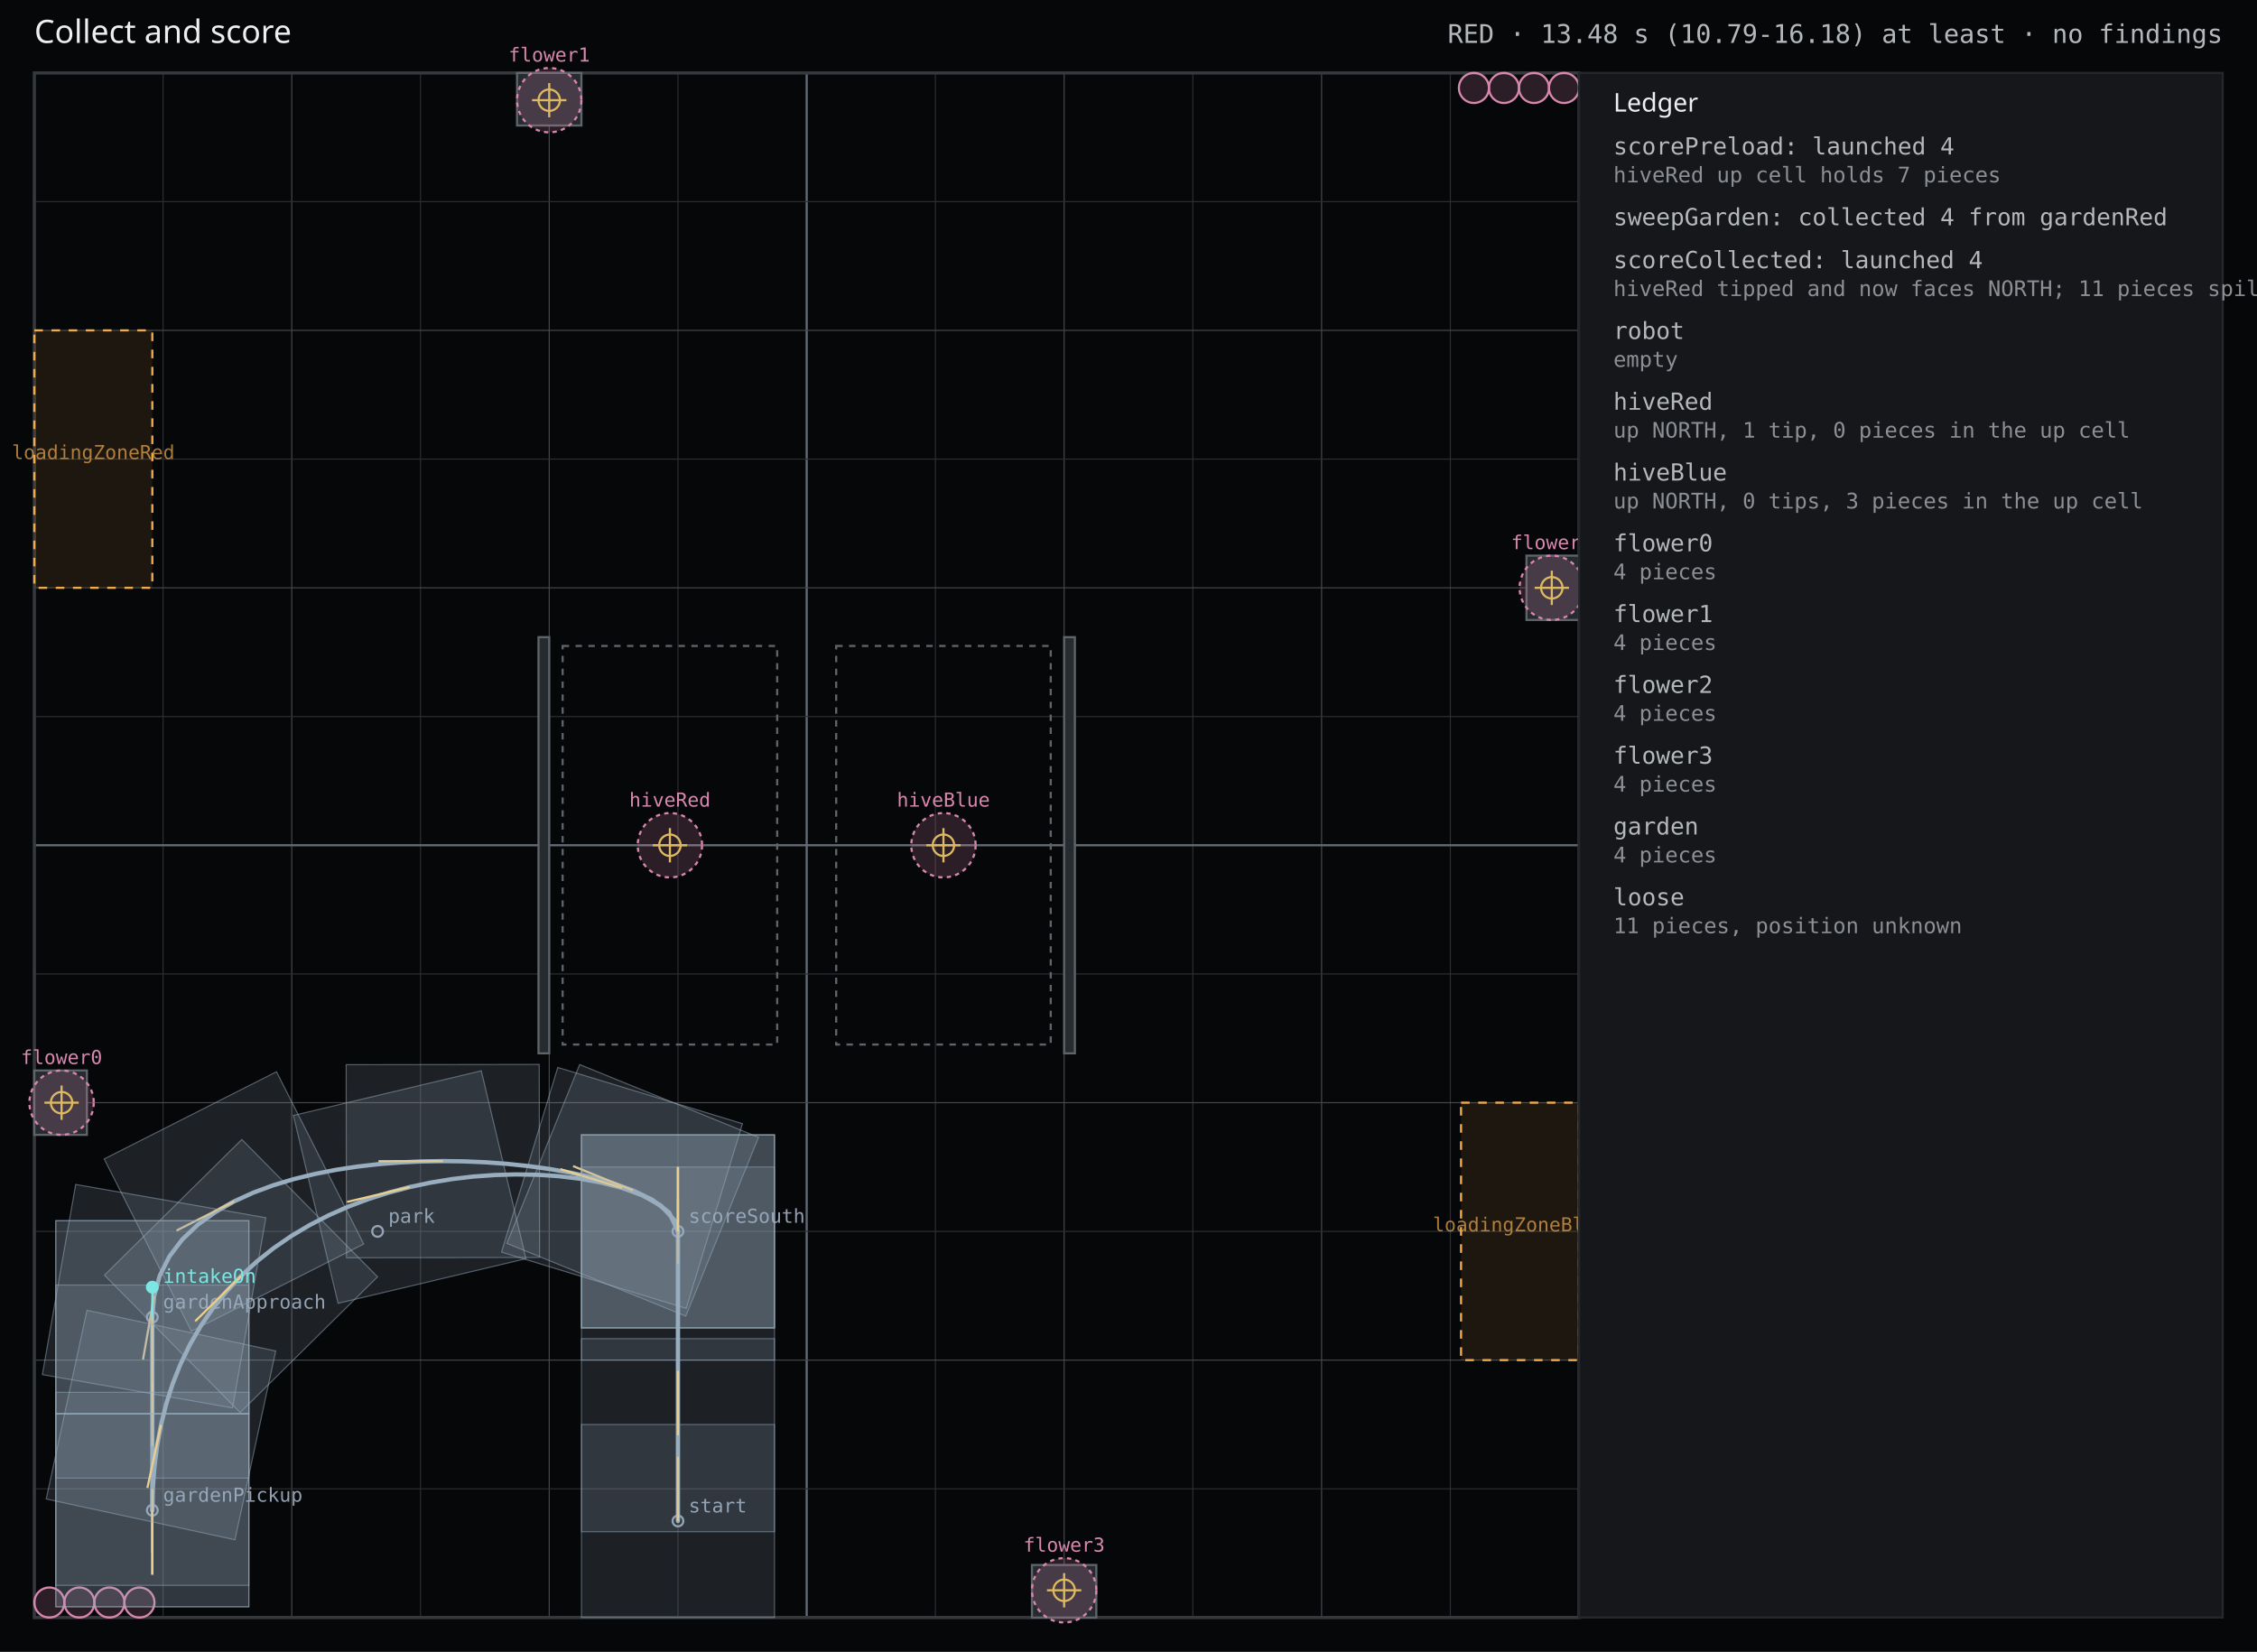
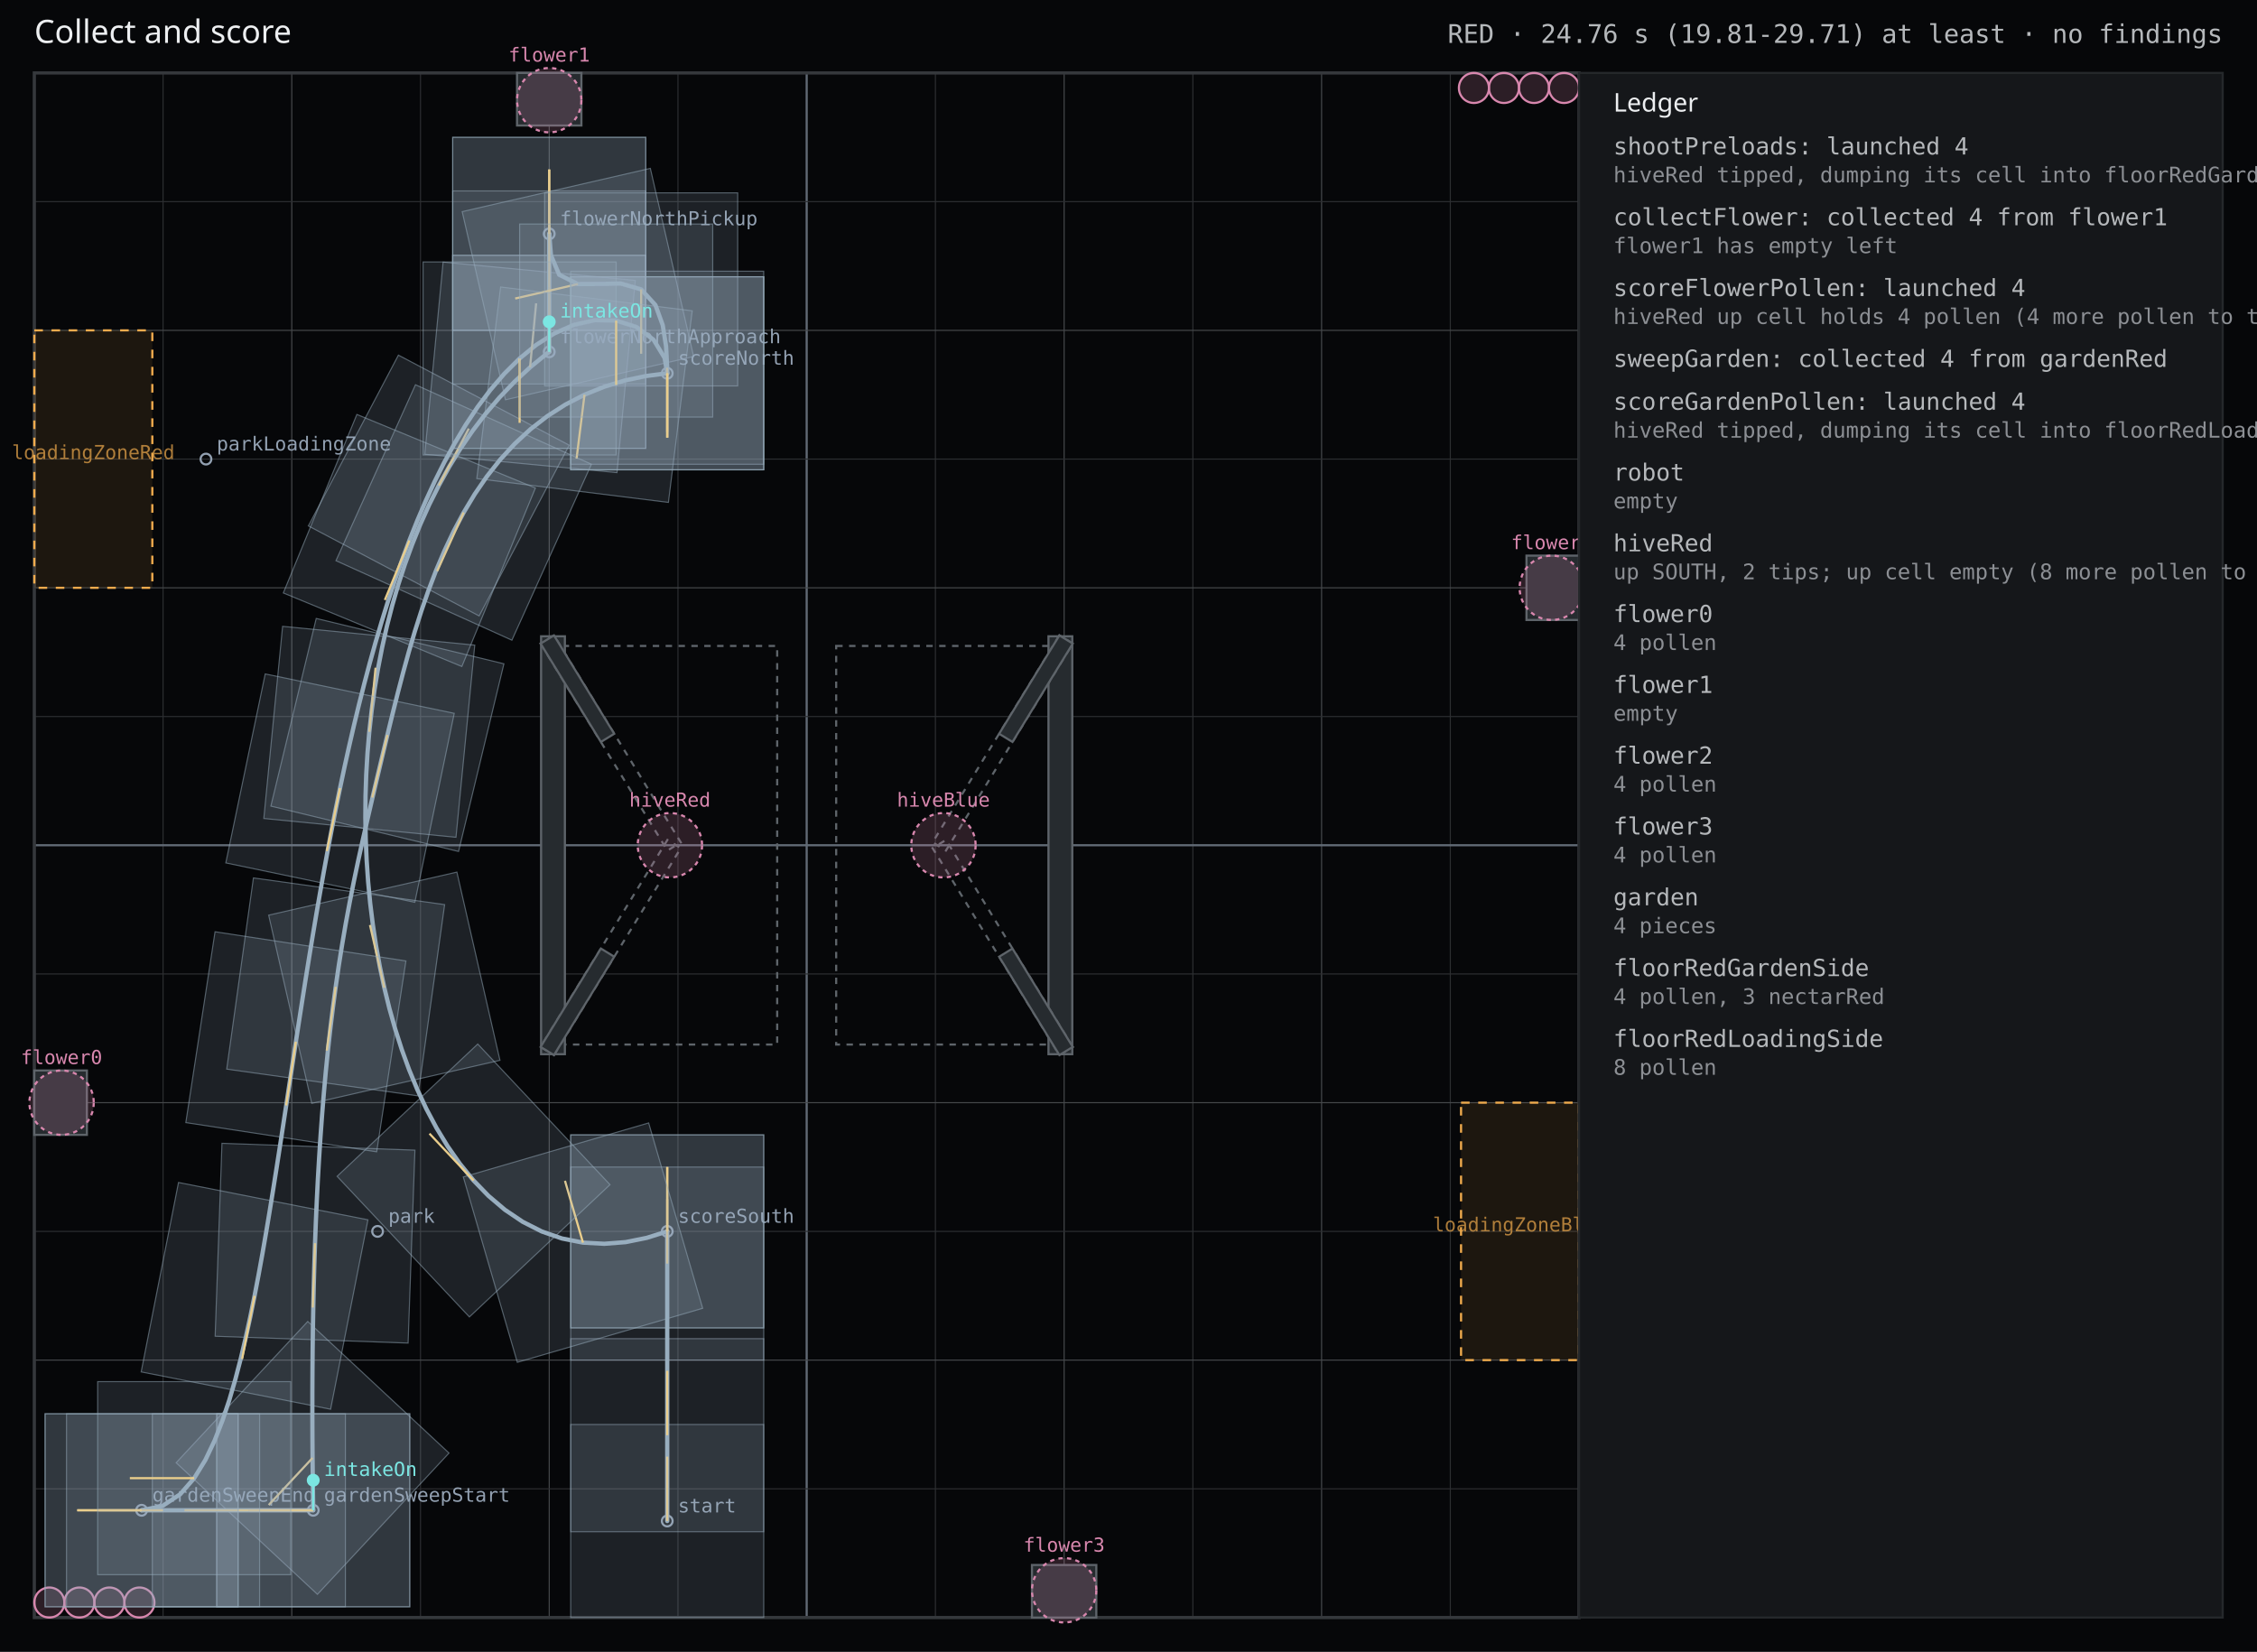
<svg xmlns="http://www.w3.org/2000/svg" width="1052" height="770" viewBox="0 0 1052 770" font-family="IBM Plex Sans, Segoe UI, Noto Sans, sans-serif">
  <rect width="1052" height="770" fill="#060709" />
  <g id="header">
    <text x="16" y="20" fill="#edeff1" font-size="15">Collect and score</text>
-     <text x="1036" y="20" fill="#b5b8bb" font-size="12" text-anchor="end" font-family="IBM Plex Mono, ui-monospace, Consolas, monospace">RED · 13.48 s (10.79-16.18) at least · no findings</text>
+     <text x="1036" y="20" fill="#b5b8bb" font-size="12" text-anchor="end" font-family="IBM Plex Mono, ui-monospace, Consolas, monospace">RED · 24.76 s (19.81-29.71) at least · no findings</text>
  </g>
  <g id="field">
    <line x1="16" y1="754" x2="16" y2="34" stroke="#45484b" stroke-width="0.5" />
    <line x1="76" y1="754" x2="76" y2="34" stroke="#2c2e31" stroke-width="0.5" />
    <line x1="136" y1="754" x2="136" y2="34" stroke="#45484b" stroke-width="0.5" />
    <line x1="196" y1="754" x2="196" y2="34" stroke="#2c2e31" stroke-width="0.5" />
    <line x1="256" y1="754" x2="256" y2="34" stroke="#45484b" stroke-width="0.5" />
    <line x1="316" y1="754" x2="316" y2="34" stroke="#2c2e31" stroke-width="0.5" />
    <line x1="376" y1="754" x2="376" y2="34" stroke="#616a75" stroke-width="1" />
    <line x1="436" y1="754" x2="436" y2="34" stroke="#2c2e31" stroke-width="0.5" />
    <line x1="496" y1="754" x2="496" y2="34" stroke="#45484b" stroke-width="0.5" />
    <line x1="556" y1="754" x2="556" y2="34" stroke="#2c2e31" stroke-width="0.5" />
    <line x1="616" y1="754" x2="616" y2="34" stroke="#45484b" stroke-width="0.5" />
    <line x1="676" y1="754" x2="676" y2="34" stroke="#2c2e31" stroke-width="0.5" />
    <line x1="736" y1="754" x2="736" y2="34" stroke="#45484b" stroke-width="0.5" />
    <line x1="16" y1="754" x2="736" y2="754" stroke="#45484b" stroke-width="0.5" />
    <line x1="16" y1="694" x2="736" y2="694" stroke="#2c2e31" stroke-width="0.5" />
    <line x1="16" y1="634" x2="736" y2="634" stroke="#45484b" stroke-width="0.5" />
    <line x1="16" y1="574" x2="736" y2="574" stroke="#2c2e31" stroke-width="0.5" />
    <line x1="16" y1="514" x2="736" y2="514" stroke="#45484b" stroke-width="0.5" />
    <line x1="16" y1="454" x2="736" y2="454" stroke="#2c2e31" stroke-width="0.5" />
    <line x1="16" y1="394" x2="736" y2="394" stroke="#616a75" stroke-width="1" />
    <line x1="16" y1="334" x2="736" y2="334" stroke="#2c2e31" stroke-width="0.5" />
    <line x1="16" y1="274" x2="736" y2="274" stroke="#45484b" stroke-width="0.5" />
    <line x1="16" y1="214" x2="736" y2="214" stroke="#2c2e31" stroke-width="0.5" />
    <line x1="16" y1="154" x2="736" y2="154" stroke="#45484b" stroke-width="0.5" />
    <line x1="16" y1="94" x2="736" y2="94" stroke="#2c2e31" stroke-width="0.5" />
    <line x1="16" y1="34" x2="736" y2="34" stroke="#45484b" stroke-width="0.5" />
    <rect x="16" y="34" width="720" height="720" fill="none" stroke="#35383c" stroke-width="1.5" />
    <rect x="16" y="154" width="55" height="120" fill="#f0ab4d" fill-opacity="0.1" stroke="#f0ab4d" stroke-width="1" stroke-dasharray="4 4" />
    <text x="43.5" y="214" fill="#f0ab4d" font-size="9" text-anchor="middle" font-family="IBM Plex Mono, ui-monospace, Consolas, monospace" opacity="0.7">loadingZoneRed</text>
    <rect x="681" y="514" width="55" height="120" fill="#f0ab4d" fill-opacity="0.1" stroke="#f0ab4d" stroke-width="1" stroke-dasharray="4 4" />
    <text x="708.5" y="574" fill="#f0ab4d" font-size="9" text-anchor="middle" font-family="IBM Plex Mono, ui-monospace, Consolas, monospace" opacity="0.7">loadingZoneBlue</text>
    <rect x="262.25" y="301.1" width="100" height="185.8" fill="none" stroke="#5e646a" stroke-width="1" stroke-dasharray="3 3" />
    <rect x="389.75" y="301.1" width="100" height="185.8" fill="none" stroke="#5e646a" stroke-width="1" stroke-dasharray="3 3" />
-     <rect x="496" y="297" width="5" height="194" fill="#262b2f" fill-opacity="1" stroke="#5e646a" stroke-width="1" />
-     <rect x="251" y="297" width="5" height="194" fill="#262b2f" fill-opacity="1" stroke="#5e646a" stroke-width="1" />
+     <rect x="488.7" y="296.6" width="11.1" height="194.8" fill="#262b2f" fill-opacity="1" stroke="#5e646a" stroke-width="1" />
+     <rect x="252.2" y="296.6" width="11.1" height="194.8" fill="#262b2f" fill-opacity="1" stroke="#5e646a" stroke-width="1" />
+     <polygon id="overhead-frameLegNorthEast" points="493.79,296.18 434.68,392.66 440.91,396.47 500.02,299.99" fill="none" stroke="#5e646a" stroke-width="1" stroke-dasharray="3 3" />
+     <polygon id="band-frameLegNorthEast" points="493.79,296.18 465.7,342.04 471.92,345.85 500.02,299.99" fill="#262b2f" fill-opacity="1" stroke="#5e646a" stroke-width="1" />
+     <polygon id="overhead-frameLegSouthEast" points="500.02,488.01 440.91,391.53 434.68,395.34 493.79,491.82" fill="none" stroke="#5e646a" stroke-width="1" stroke-dasharray="3 3" />
+     <polygon id="band-frameLegSouthEast" points="500.02,488.01 471.92,442.15 465.7,445.96 493.79,491.82" fill="#262b2f" fill-opacity="1" stroke="#5e646a" stroke-width="1" />
+     <polygon id="overhead-frameLegNorthWest" points="251.98,299.99 311.09,396.47 317.32,392.66 258.21,296.18" fill="none" stroke="#5e646a" stroke-width="1" stroke-dasharray="3 3" />
+     <polygon id="band-frameLegNorthWest" points="251.98,299.99 280.08,345.85 286.3,342.04 258.21,296.18" fill="#262b2f" fill-opacity="1" stroke="#5e646a" stroke-width="1" />
+     <polygon id="overhead-frameLegSouthWest" points="258.21,491.82 317.32,395.34 311.09,391.53 251.98,488.01" fill="none" stroke="#5e646a" stroke-width="1" stroke-dasharray="3 3" />
+     <polygon id="band-frameLegSouthWest" points="258.21,491.82 286.3,445.96 280.08,442.15 251.98,488.01" fill="#262b2f" fill-opacity="1" stroke="#5e646a" stroke-width="1" />
    <rect x="16" y="499" width="24.5" height="30" fill="#262b2f" fill-opacity="1" stroke="#5e646a" stroke-width="1" />
    <rect x="241" y="34" width="30" height="24.5" fill="#262b2f" fill-opacity="1" stroke="#5e646a" stroke-width="1" />
    <rect x="711.5" y="259" width="24.5" height="30" fill="#262b2f" fill-opacity="1" stroke="#5e646a" stroke-width="1" />
    <rect x="481" y="729.5" width="30" height="24.5" fill="#262b2f" fill-opacity="1" stroke="#5e646a" stroke-width="1" />
    <circle cx="23" cy="747" r="7" fill="#d887ae" fill-opacity="0.18" stroke="#d887ae" stroke-width="1" />
    <circle cx="37" cy="747" r="7" fill="#d887ae" fill-opacity="0.18" stroke="#d887ae" stroke-width="1" />
    <circle cx="51" cy="747" r="7" fill="#d887ae" fill-opacity="0.18" stroke="#d887ae" stroke-width="1" />
    <circle cx="65" cy="747" r="7" fill="#d887ae" fill-opacity="0.18" stroke="#d887ae" stroke-width="1" />
    <circle cx="729" cy="41" r="7" fill="#d887ae" fill-opacity="0.18" stroke="#d887ae" stroke-width="1" />
    <circle cx="715" cy="41" r="7" fill="#d887ae" fill-opacity="0.18" stroke="#d887ae" stroke-width="1" />
    <circle cx="701" cy="41" r="7" fill="#d887ae" fill-opacity="0.18" stroke="#d887ae" stroke-width="1" />
    <circle cx="687" cy="41" r="7" fill="#d887ae" fill-opacity="0.18" stroke="#d887ae" stroke-width="1" />
    <circle cx="28.7" cy="514" r="15" fill="#d887ae" fill-opacity="0.18" stroke="#d887ae" stroke-width="1" stroke-dasharray="2 2" />
    <text x="28.7" y="496" fill="#d887ae" font-size="9" text-anchor="middle" font-family="IBM Plex Mono, ui-monospace, Consolas, monospace">flower0</text>
    <circle cx="256" cy="46.7" r="15" fill="#d887ae" fill-opacity="0.18" stroke="#d887ae" stroke-width="1" stroke-dasharray="2 2" />
    <text x="256" y="28.7" fill="#d887ae" font-size="9" text-anchor="middle" font-family="IBM Plex Mono, ui-monospace, Consolas, monospace">flower1</text>
    <circle cx="723.3" cy="274" r="15" fill="#d887ae" fill-opacity="0.18" stroke="#d887ae" stroke-width="1" stroke-dasharray="2 2" />
    <text x="723.3" y="256" fill="#d887ae" font-size="9" text-anchor="middle" font-family="IBM Plex Mono, ui-monospace, Consolas, monospace">flower2</text>
    <circle cx="496" cy="741.3" r="15" fill="#d887ae" fill-opacity="0.18" stroke="#d887ae" stroke-width="1" stroke-dasharray="2 2" />
    <text x="496" y="723.3" fill="#d887ae" font-size="9" text-anchor="middle" font-family="IBM Plex Mono, ui-monospace, Consolas, monospace">flower3</text>
    <circle cx="312.25" cy="394" r="15" fill="#d887ae" fill-opacity="0.18" stroke="#d887ae" stroke-width="1" stroke-dasharray="2 2" />
    <text x="312.25" y="376" fill="#d887ae" font-size="9" text-anchor="middle" font-family="IBM Plex Mono, ui-monospace, Consolas, monospace">hiveRed</text>
    <circle cx="439.75" cy="394" r="15" fill="#d887ae" fill-opacity="0.18" stroke="#d887ae" stroke-width="1" stroke-dasharray="2 2" />
    <text x="439.75" y="376" fill="#d887ae" font-size="9" text-anchor="middle" font-family="IBM Plex Mono, ui-monospace, Consolas, monospace">hiveBlue</text>
-     <g id="target-hiveRedUpCell" stroke="#ddb961" stroke-width="1" fill="none">
-       <circle cx="312.25" cy="394" r="5" />
-       <line x1="304.25" y1="394" x2="320.25" y2="394" />
-       <line x1="312.25" y1="386" x2="312.25" y2="402" />
-     </g>
-     <g id="target-hiveBlueUpCell" stroke="#ddb961" stroke-width="1" fill="none">
-       <circle cx="439.75" cy="394" r="5" />
-       <line x1="431.75" y1="394" x2="447.75" y2="394" />
-       <line x1="439.75" y1="386" x2="439.75" y2="402" />
-     </g>
-     <g id="target-flower0Top" stroke="#ddb961" stroke-width="1" fill="none">
-       <circle cx="28.7" cy="514" r="5" />
-       <line x1="20.7" y1="514" x2="36.7" y2="514" />
-       <line x1="28.7" y1="506" x2="28.7" y2="522" />
-     </g>
-     <g id="target-flower1Top" stroke="#ddb961" stroke-width="1" fill="none">
-       <circle cx="256" cy="46.7" r="5" />
-       <line x1="248" y1="46.7" x2="264" y2="46.7" />
-       <line x1="256" y1="38.7" x2="256" y2="54.7" />
-     </g>
-     <g id="target-flower2Top" stroke="#ddb961" stroke-width="1" fill="none">
-       <circle cx="723.3" cy="274" r="5" />
-       <line x1="715.3" y1="274" x2="731.3" y2="274" />
-       <line x1="723.3" y1="266" x2="723.3" y2="282" />
-     </g>
-     <g id="target-flower3Top" stroke="#ddb961" stroke-width="1" fill="none">
-       <circle cx="496" cy="741.3" r="5" />
-       <line x1="488" y1="741.3" x2="504" y2="741.3" />
-       <line x1="496" y1="733.3" x2="496" y2="749.3" />
-     </g>
    <g id="waypoints">
-       <circle cx="316" cy="709" r="2.5" fill="none" stroke="#92a0b1" stroke-width="1" />
-       <text x="321" y="705" fill="#92a0b1" font-size="9" font-family="IBM Plex Mono, ui-monospace, Consolas, monospace">start</text>
-       <circle cx="316" cy="574" r="2.5" fill="none" stroke="#92a0b1" stroke-width="1" />
-       <text x="321" y="570" fill="#92a0b1" font-size="9" font-family="IBM Plex Mono, ui-monospace, Consolas, monospace">scoreSouth</text>
-       <circle cx="71" cy="614" r="2.5" fill="none" stroke="#92a0b1" stroke-width="1" />
-       <text x="76" y="610" fill="#92a0b1" font-size="9" font-family="IBM Plex Mono, ui-monospace, Consolas, monospace">gardenApproach</text>
-       <circle cx="71" cy="704" r="2.5" fill="none" stroke="#92a0b1" stroke-width="1" />
-       <text x="76" y="700" fill="#92a0b1" font-size="9" font-family="IBM Plex Mono, ui-monospace, Consolas, monospace">gardenPickup</text>
+       <circle cx="311" cy="709" r="2.5" fill="none" stroke="#92a0b1" stroke-width="1" />
+       <text x="316" y="705" fill="#92a0b1" font-size="9" font-family="IBM Plex Mono, ui-monospace, Consolas, monospace">start</text>
+       <circle cx="311" cy="574" r="2.5" fill="none" stroke="#92a0b1" stroke-width="1" />
+       <text x="316" y="570" fill="#92a0b1" font-size="9" font-family="IBM Plex Mono, ui-monospace, Consolas, monospace">scoreSouth</text>
+       <circle cx="311" cy="174" r="2.5" fill="none" stroke="#92a0b1" stroke-width="1" />
+       <text x="316" y="170" fill="#92a0b1" font-size="9" font-family="IBM Plex Mono, ui-monospace, Consolas, monospace">scoreNorth</text>
+       <circle cx="256" cy="164" r="2.5" fill="none" stroke="#92a0b1" stroke-width="1" />
+       <text x="261" y="160" fill="#92a0b1" font-size="9" font-family="IBM Plex Mono, ui-monospace, Consolas, monospace">flowerNorthApproach</text>
+       <circle cx="256" cy="109" r="2.5" fill="none" stroke="#92a0b1" stroke-width="1" />
+       <text x="261" y="105" fill="#92a0b1" font-size="9" font-family="IBM Plex Mono, ui-monospace, Consolas, monospace">flowerNorthPickup</text>
+       <circle cx="146" cy="704" r="2.5" fill="none" stroke="#92a0b1" stroke-width="1" />
+       <text x="151" y="700" fill="#92a0b1" font-size="9" font-family="IBM Plex Mono, ui-monospace, Consolas, monospace">gardenSweepStart</text>
+       <circle cx="66" cy="704" r="2.5" fill="none" stroke="#92a0b1" stroke-width="1" />
+       <text x="71" y="700" fill="#92a0b1" font-size="9" font-family="IBM Plex Mono, ui-monospace, Consolas, monospace">gardenSweepEnd</text>
      <circle cx="176" cy="574" r="2.5" fill="none" stroke="#92a0b1" stroke-width="1" />
      <text x="181" y="570" fill="#92a0b1" font-size="9" font-family="IBM Plex Mono, ui-monospace, Consolas, monospace">park</text>
+       <circle cx="96" cy="214" r="2.5" fill="none" stroke="#92a0b1" stroke-width="1" />
+       <text x="101" y="210" fill="#92a0b1" font-size="9" font-family="IBM Plex Mono, ui-monospace, Consolas, monospace">parkLoadingZone</text>
    </g>
  </g>
  <g id="findings" fill="none" stroke-linecap="round">
</g>
  <g id="paths" fill="none" stroke-linejoin="round" stroke-linecap="round">
-     <polyline id="path-driveOut" points="316,709 316,699 316,689 316,679 316,669 316,659 316,649 316,639 316,629 316,619 316,609 316,599 316,589 316,579 316,574" stroke="#98aebf" stroke-width="2" />
-     <polyline id="path-toGarden" points="316,574 311.87,565.17 303.92,559.2 294.91,554.87 285.48,551.52 275.85,548.84 266.09,546.68 256.24,544.93 246.33,543.56 236.38,542.52 226.41,541.79 216.41,541.36 206.41,541.23 196.42,541.39 186.42,541.87 176.46,542.66 166.52,543.8 156.63,545.3 146.82,547.22 137.1,549.58 127.53,552.45 118.15,555.91 109.05,560.05 100.35,564.99 92.25,570.84 85,577.72 78.96,585.66 74.49,594.58 71.83,604.21 71,614" stroke="#98aebf" stroke-width="2" />
-     <polyline id="path-sweepGarden" points="71,614 71,624 71,634 71,644 71,654 71,664 71,674 71,684 71,694 71,704" stroke="#98aebf" stroke-width="2" />
-     <polyline id="path-driveBack" points="71,704 71.23,693.99 71.96,684 73.21,674.08 75.02,664.27 77.44,654.56 80.49,645.03 84.18,635.76 88.54,626.75 93.55,618.12 99.21,609.87 105.48,602.09 112.33,594.8 119.69,588.04 127.52,581.82 135.76,576.16 144.35,571.05 153.25,566.48 162.39,562.44 171.75,558.92 181.28,555.89 190.95,553.34 200.73,551.26 210.59,549.63 220.53,548.45 230.51,547.72 240.5,547.44 250.5,547.61 260.48,548.27 270.41,549.46 280.25,551.24 289.92,553.73 299.31,557.17 308.05,561.98 314.81,569.22 316,574" stroke="#98aebf" stroke-width="2" />
+     <polyline id="path-driveOut" points="311,709 311,699 311,689 311,679 311,669 311,659 311,649 311,639 311,629 311,619 311,609 311,599 311,589 311,579 311,574" stroke="#98aebf" stroke-width="2" />
+     <polyline id="path-toOtherSide" points="311,574 301.44,577.02 291.63,579 281.68,579.78 271.73,579.24 261.92,577.3 252.49,574.02 243.59,569.5 235.31,563.91 227.68,557.44 220.73,550.27 214.4,542.53 208.66,534.33 203.46,525.8 198.77,516.98 194.53,507.92 190.71,498.68 187.28,489.28 184.23,479.75 181.51,470.13 179.13,460.42 177.05,450.64 175.27,440.8 173.77,430.91 172.54,420.98 171.59,411.03 170.9,401.05 170.47,391.06 170.29,381.06 170.37,371.06 170.7,361.07 171.29,351.08 172.13,341.12 173.23,331.18 174.6,321.27 176.24,311.41 178.16,301.59 180.35,291.83 182.84,282.15 185.63,272.55 188.73,263.05 192.17,253.65 195.93,244.38 200.04,235.27 204.52,226.33 209.38,217.58 214.62,209.08 220.27,200.83 226.34,192.87 232.82,185.27 239.73,178.04 247.06,171.24 254.8,164.91 256,164" stroke="#98aebf" stroke-width="2" />
+     <polyline id="path-collectFlower" points="256,164 256,154 256,144 256,134 256,124 256,114 256,109" stroke="#98aebf" stroke-width="2" />
+     <polyline id="path-toScoreNorth" points="256,109 256.8,118.97 260.64,128.08 269.36,132.42 279.35,132.37 289.34,132.15 298.85,134.9 305.5,142.2 308.9,151.57 310.46,161.44 310.98,171.42 311,174" stroke="#98aebf" stroke-width="2" />
+     <polyline id="path-toGarden" points="311,174 301.08,175.28 291.3,177.34 281.72,180.24 272.44,183.99 263.56,188.57 255.14,193.96 247.25,200.08 239.92,206.87 233.15,214.23 226.95,222.07 221.29,230.31 216.13,238.88 211.43,247.7 207.16,256.74 203.25,265.95 199.69,275.29 196.41,284.74 193.38,294.26 190.55,303.87 187.9,313.5 185.37,323.18 182.94,332.88 180.57,342.59 178.23,352.31 175.92,362.04 173.63,371.76 171.37,381.5 169.15,391.26 167,401 164.94,410.81 163,420.58 161.17,430.42 159.47,440.3 157.9,450.14 156.46,460.02 155.14,469.93 153.93,479.86 152.83,489.82 151.83,499.79 150.94,509.68 150.13,519.62 149.4,529.62 148.75,539.64 148.17,549.53 147.66,559.58 147.22,569.54 146.84,579.5 146.51,589.57 146.24,599.47 146.02,609.58 145.85,619.45 145.72,629.55 145.64,639.45 145.59,649.49 145.59,659.49 145.62,669.44 145.69,679.59 145.79,689.41 145.93,699.5 146,704" stroke="#98aebf" stroke-width="2" />
+     <polyline id="path-sweepGarden" points="146,704 136,704 126,704 116,704 106,704 96,704 86,704 76,704 66,704" stroke="#98aebf" stroke-width="2" />
+     <polyline id="path-driveBack" points="66,704 75.71,702.01 84.01,696.51 90.52,689.03 95.73,680.54 100.03,671.51 103.68,662.19 106.86,652.69 109.68,643.04 112.2,633.39 114.5,623.69 116.64,613.91 118.65,604.05 120.52,594.28 122.31,584.44 124.03,574.53 125.67,564.71 127.27,554.83 128.84,544.93 130.37,535.07 131.89,525.16 133.4,515.29 134.9,505.39 136.4,495.5 137.9,485.62 139.43,475.72 140.97,465.84 142.53,455.96 144.12,446.09 145.75,436.21 147.41,426.36 149.12,416.5 150.87,406.65 152.68,396.82 154.55,386.98 156.48,377.18 158.49,367.37 160.57,357.58 162.73,347.85 164.99,338.07 167.34,328.35 169.79,318.7 172.37,308.99 175.07,299.36 177.89,289.8 180.87,280.23 184.01,270.71 187.32,261.28 190.8,251.94 194.51,242.66 198.45,233.44 202.65,224.35 207.13,215.4 211.92,206.63 217.06,198.05 222.6,189.73 228.59,181.75 235.07,174.19 242.19,167.1 249.91,160.78 258.36,155.43 267.49,151.43 277.22,149.25 287.2,149.43 296.68,152.44 304.65,158.39 309.79,166.87 311,174" stroke="#98aebf" stroke-width="2" />
  </g>
  <g id="ghosts">
-     <polygon points="271,664 271,754 361,754 361,664" fill="#98aebf" fill-opacity="0.16" stroke="#98aebf" stroke-width="0.5" stroke-opacity="0.5" />
-     <line x1="316" y1="709" x2="316" y2="679" stroke="#eace8c" stroke-width="1" />
-     <polygon points="271,624 271,714 361,714 361,624" fill="#98aebf" fill-opacity="0.16" stroke="#98aebf" stroke-width="0.5" stroke-opacity="0.5" />
-     <line x1="316" y1="669" x2="316" y2="639" stroke="#eace8c" stroke-width="1" />
-     <polygon points="271,544 271,634 361,634 361,544" fill="#98aebf" fill-opacity="0.16" stroke="#98aebf" stroke-width="0.5" stroke-opacity="0.5" />
-     <line x1="316" y1="589" x2="316" y2="559" stroke="#eace8c" stroke-width="1" />
-     <polygon points="271,529 271,619 361,619 361,529" fill="#98aebf" fill-opacity="0.16" stroke="#98aebf" stroke-width="0.5" stroke-opacity="0.5" />
-     <line x1="316" y1="574" x2="316" y2="544" stroke="#eace8c" stroke-width="1" />
-     <polygon points="271,529 271,619 361,619 361,529" fill="#98aebf" fill-opacity="0.16" stroke="#98aebf" stroke-width="0.5" stroke-opacity="0.5" />
-     <line x1="316" y1="574" x2="316" y2="544" stroke="#eace8c" stroke-width="1" />
-     <polygon points="236.26,579.59 319.63,613.51 353.55,530.15 270.19,496.23" fill="#98aebf" fill-opacity="0.16" stroke="#98aebf" stroke-width="0.5" stroke-opacity="0.5" />
-     <line x1="294.91" y1="554.87" x2="267.12" y2="543.56" stroke="#eace8c" stroke-width="1" />
-     <polygon points="161.49,586.3 251.49,586.16 251.34,496.16 161.34,496.3" fill="#98aebf" fill-opacity="0.16" stroke="#98aebf" stroke-width="0.5" stroke-opacity="0.5" />
-     <line x1="206.41" y1="541.23" x2="176.41" y2="541.28" stroke="#eace8c" stroke-width="1" />
-     <polygon points="89.23,620.53 169.52,579.88 128.87,499.58 48.57,540.23" fill="#98aebf" fill-opacity="0.16" stroke="#98aebf" stroke-width="0.5" stroke-opacity="0.5" />
-     <line x1="109.05" y1="560.05" x2="82.28" y2="573.61" stroke="#eace8c" stroke-width="1" />
-     <polygon points="108.39,656.29 123.92,567.64 35.27,552.12 19.74,640.77" fill="#98aebf" fill-opacity="0.16" stroke="#98aebf" stroke-width="0.5" stroke-opacity="0.5" />
-     <line x1="71.83" y1="604.21" x2="66.66" y2="633.76" stroke="#eace8c" stroke-width="1" />
-     <polygon points="116,659 116,569 26,569 26,659" fill="#98aebf" fill-opacity="0.16" stroke="#98aebf" stroke-width="0.5" stroke-opacity="0.5" />
-     <line x1="71" y1="614" x2="71" y2="644" stroke="#eace8c" stroke-width="1" />
-     <polygon points="116,659 116,569 26,569 26,659" fill="#98aebf" fill-opacity="0.16" stroke="#98aebf" stroke-width="0.5" stroke-opacity="0.5" />
-     <line x1="71" y1="614" x2="71" y2="644" stroke="#eace8c" stroke-width="1" />
-     <polygon points="116,689 116,599 26,599 26,689" fill="#98aebf" fill-opacity="0.16" stroke="#98aebf" stroke-width="0.5" stroke-opacity="0.5" />
-     <line x1="71" y1="644" x2="71" y2="674" stroke="#eace8c" stroke-width="1" />
-     <polygon points="116,739 116,649 26,649 26,739" fill="#98aebf" fill-opacity="0.16" stroke="#98aebf" stroke-width="0.5" stroke-opacity="0.5" />
-     <line x1="71" y1="694" x2="71" y2="724" stroke="#eace8c" stroke-width="1" />
-     <polygon points="116,749 116,659 26,659 26,749" fill="#98aebf" fill-opacity="0.16" stroke="#98aebf" stroke-width="0.5" stroke-opacity="0.5" />
-     <line x1="71" y1="704" x2="71" y2="734" stroke="#eace8c" stroke-width="1" />
-     <polygon points="116,749 116,659 26,659 26,749" fill="#98aebf" fill-opacity="0.16" stroke="#98aebf" stroke-width="0.5" stroke-opacity="0.5" />
-     <line x1="71" y1="704" x2="71" y2="734" stroke="#eace8c" stroke-width="1" />
-     <polygon points="109.51,717.75 128.51,629.78 40.54,610.78 21.54,698.75" fill="#98aebf" fill-opacity="0.16" stroke="#98aebf" stroke-width="0.5" stroke-opacity="0.5" />
-     <line x1="75.02" y1="664.27" x2="68.69" y2="693.59" stroke="#eace8c" stroke-width="1" />
-     <polygon points="111.94,658.44 175.97,595.18 112.71,531.16 48.69,594.41" fill="#98aebf" fill-opacity="0.16" stroke="#98aebf" stroke-width="0.5" stroke-opacity="0.5" />
-     <line x1="112.33" y1="594.8" x2="90.99" y2="615.88" stroke="#eace8c" stroke-width="1" />
-     <polygon points="157.57,607.52 245.14,586.72 224.33,499.15 136.77,519.96" fill="#98aebf" fill-opacity="0.16" stroke="#98aebf" stroke-width="0.5" stroke-opacity="0.5" />
-     <line x1="190.95" y1="553.34" x2="161.76" y2="560.27" stroke="#eace8c" stroke-width="1" />
-     <polygon points="233.76,583.67 319.85,609.89 346.07,523.79 259.98,497.58" fill="#98aebf" fill-opacity="0.16" stroke="#98aebf" stroke-width="0.5" stroke-opacity="0.5" />
-     <line x1="289.92" y1="553.73" x2="261.22" y2="544.99" stroke="#eace8c" stroke-width="1" />
-     <polygon points="271,529 271,619 361,619 361,529" fill="#98aebf" fill-opacity="0.16" stroke="#98aebf" stroke-width="0.5" stroke-opacity="0.5" />
-     <line x1="316" y1="574" x2="316" y2="544" stroke="#eace8c" stroke-width="1" />
+     <polygon points="266,664 266,754 356,754 356,664" fill="#98aebf" fill-opacity="0.16" stroke="#98aebf" stroke-width="0.5" stroke-opacity="0.5" />
+     <line x1="311" y1="709" x2="311" y2="679" stroke="#eace8c" stroke-width="1" />
+     <polygon points="266,624 266,714 356,714 356,624" fill="#98aebf" fill-opacity="0.16" stroke="#98aebf" stroke-width="0.5" stroke-opacity="0.5" />
+     <line x1="311" y1="669" x2="311" y2="639" stroke="#eace8c" stroke-width="1" />
+     <polygon points="266,544 266,634 356,634 356,544" fill="#98aebf" fill-opacity="0.16" stroke="#98aebf" stroke-width="0.5" stroke-opacity="0.5" />
+     <line x1="311" y1="589" x2="311" y2="559" stroke="#eace8c" stroke-width="1" />
+     <polygon points="266,529 266,619 356,619 356,529" fill="#98aebf" fill-opacity="0.16" stroke="#98aebf" stroke-width="0.5" stroke-opacity="0.5" />
+     <line x1="311" y1="574" x2="311" y2="544" stroke="#eace8c" stroke-width="1" />
+     <polygon points="266,529 266,619 356,619 356,529" fill="#98aebf" fill-opacity="0.16" stroke="#98aebf" stroke-width="0.5" stroke-opacity="0.5" />
+     <line x1="311" y1="574" x2="311" y2="544" stroke="#eace8c" stroke-width="1" />
+     <polygon points="215.94,548.63 241.12,635.03 327.52,609.85 302.34,523.44" fill="#98aebf" fill-opacity="0.16" stroke="#98aebf" stroke-width="0.5" stroke-opacity="0.5" />
+     <line x1="271.73" y1="579.24" x2="263.34" y2="550.43" stroke="#eace8c" stroke-width="1" />
+     <polygon points="157.12,548.33 218.79,613.88 284.34,552.22 222.68,486.66" fill="#98aebf" fill-opacity="0.16" stroke="#98aebf" stroke-width="0.5" stroke-opacity="0.5" />
+     <line x1="220.73" y1="550.27" x2="200.18" y2="528.42" stroke="#eace8c" stroke-width="1" />
+     <polygon points="125.22,426.59 145.3,514.32 233.03,494.25 212.96,406.52" fill="#98aebf" fill-opacity="0.16" stroke="#98aebf" stroke-width="0.5" stroke-opacity="0.5" />
+     <line x1="179.13" y1="460.42" x2="172.44" y2="431.18" stroke="#eace8c" stroke-width="1" />
+     <polygon points="131.72,291.96 122.96,381.53 212.54,390.29 221.29,300.72" fill="#98aebf" fill-opacity="0.16" stroke="#98aebf" stroke-width="0.5" stroke-opacity="0.5" />
+     <line x1="172.13" y1="341.12" x2="175.05" y2="311.26" stroke="#eace8c" stroke-width="1" />
+     <polygon points="185.7,165.54 143.72,245.15 223.33,287.13 265.31,207.52" fill="#98aebf" fill-opacity="0.16" stroke="#98aebf" stroke-width="0.5" stroke-opacity="0.5" />
+     <line x1="204.52" y1="226.33" x2="218.51" y2="199.8" stroke="#eace8c" stroke-width="1" />
+     <polygon points="206.53,122.17 197.99,211.76 287.58,220.31 296.13,130.72" fill="#98aebf" fill-opacity="0.16" stroke="#98aebf" stroke-width="0.5" stroke-opacity="0.5" />
+     <line x1="247.06" y1="171.24" x2="249.9" y2="141.38" stroke="#eace8c" stroke-width="1" />
+     <polygon points="211,119 211,209 301,209 301,119" fill="#98aebf" fill-opacity="0.16" stroke="#98aebf" stroke-width="0.5" stroke-opacity="0.5" />
+     <line x1="256" y1="164" x2="256" y2="134" stroke="#eace8c" stroke-width="1" />
+     <polygon points="211,119 211,209 301,209 301,119" fill="#98aebf" fill-opacity="0.16" stroke="#98aebf" stroke-width="0.5" stroke-opacity="0.5" />
+     <line x1="256" y1="164" x2="256" y2="134" stroke="#eace8c" stroke-width="1" />
+     <polygon points="211,89 211,179 301,179 301,89" fill="#98aebf" fill-opacity="0.16" stroke="#98aebf" stroke-width="0.5" stroke-opacity="0.5" />
+     <line x1="256" y1="134" x2="256" y2="104" stroke="#eace8c" stroke-width="1" />
+     <polygon points="211,64 211,154 301,154 301,64" fill="#98aebf" fill-opacity="0.16" stroke="#98aebf" stroke-width="0.5" stroke-opacity="0.5" />
+     <line x1="256" y1="109" x2="256" y2="79" stroke="#eace8c" stroke-width="1" />
+     <polygon points="211,64 211,154 301,154 301,64" fill="#98aebf" fill-opacity="0.16" stroke="#98aebf" stroke-width="0.5" stroke-opacity="0.5" />
+     <line x1="256" y1="109" x2="256" y2="79" stroke="#eace8c" stroke-width="1" />
+     <polygon points="235.6,186.36 323.31,166.19 303.13,78.48 215.42,98.65" fill="#98aebf" fill-opacity="0.16" stroke="#98aebf" stroke-width="0.5" stroke-opacity="0.5" />
+     <line x1="269.36" y1="132.42" x2="240.13" y2="139.15" stroke="#eace8c" stroke-width="1" />
+     <polygon points="343.85,179.9 343.85,89.9 253.85,89.9 253.85,179.9" fill="#98aebf" fill-opacity="0.16" stroke="#98aebf" stroke-width="0.5" stroke-opacity="0.5" />
+     <line x1="298.85" y1="134.9" x2="298.85" y2="164.9" stroke="#eace8c" stroke-width="1" />
+     <polygon points="355.98,216.42 355.98,126.42 265.98,126.42 265.98,216.42" fill="#98aebf" fill-opacity="0.16" stroke="#98aebf" stroke-width="0.5" stroke-opacity="0.5" />
+     <line x1="310.98" y1="171.42" x2="310.98" y2="201.42" stroke="#eace8c" stroke-width="1" />
+     <polygon points="356,219 356,129 266,129 266,219" fill="#98aebf" fill-opacity="0.16" stroke="#98aebf" stroke-width="0.5" stroke-opacity="0.5" />
+     <line x1="311" y1="174" x2="311" y2="204" stroke="#eace8c" stroke-width="1" />
+     <polygon points="356,219 356,129 266,129 266,219" fill="#98aebf" fill-opacity="0.16" stroke="#98aebf" stroke-width="0.5" stroke-opacity="0.5" />
+     <line x1="311" y1="174" x2="311" y2="204" stroke="#eace8c" stroke-width="1" />
+     <polygon points="311.55,234.19 322.65,144.88 233.33,133.78 222.24,223.1" fill="#98aebf" fill-opacity="0.16" stroke="#98aebf" stroke-width="0.5" stroke-opacity="0.5" />
+     <line x1="272.44" y1="183.99" x2="268.74" y2="213.76" stroke="#eace8c" stroke-width="1" />
+     <polygon points="238.6,298.42 275.66,216.4 193.65,179.34 156.59,261.36" fill="#98aebf" fill-opacity="0.16" stroke="#98aebf" stroke-width="0.5" stroke-opacity="0.5" />
+     <line x1="216.13" y1="238.88" x2="203.77" y2="266.22" stroke="#eace8c" stroke-width="1" />
+     <polygon points="213.74,396.9 234.88,309.42 147.39,288.28 126.25,375.76" fill="#98aebf" fill-opacity="0.16" stroke="#98aebf" stroke-width="0.5" stroke-opacity="0.5" />
+     <line x1="180.57" y1="342.59" x2="173.52" y2="371.75" stroke="#eace8c" stroke-width="1" />
+     <polygon points="194.8,510.81 207.25,421.68 118.12,409.23 105.67,498.36" fill="#98aebf" fill-opacity="0.16" stroke="#98aebf" stroke-width="0.5" stroke-opacity="0.5" />
+     <line x1="156.46" y1="460.02" x2="152.31" y2="489.73" stroke="#eace8c" stroke-width="1" />
+     <polygon points="190.22,626.06 193.4,536.12 103.46,532.94 100.28,622.88" fill="#98aebf" fill-opacity="0.16" stroke="#98aebf" stroke-width="0.5" stroke-opacity="0.5" />
+     <line x1="146.84" y1="579.5" x2="145.78" y2="609.48" stroke="#eace8c" stroke-width="1" />
+     <polygon points="147.95,743.19 209.29,677.33 143.44,615.99 82.09,681.84" fill="#98aebf" fill-opacity="0.16" stroke="#98aebf" stroke-width="0.5" stroke-opacity="0.5" />
+     <line x1="145.69" y1="679.59" x2="125.24" y2="701.54" stroke="#eace8c" stroke-width="1" />
+     <polygon points="101,749 191,749 191,659 101,659" fill="#98aebf" fill-opacity="0.16" stroke="#98aebf" stroke-width="0.5" stroke-opacity="0.5" />
+     <line x1="146" y1="704" x2="116" y2="704" stroke="#eace8c" stroke-width="1" />
+     <polygon points="101,749 191,749 191,659 101,659" fill="#98aebf" fill-opacity="0.16" stroke="#98aebf" stroke-width="0.5" stroke-opacity="0.5" />
+     <line x1="146" y1="704" x2="116" y2="704" stroke="#eace8c" stroke-width="1" />
+     <polygon points="71,749 161,749 161,659 71,659" fill="#98aebf" fill-opacity="0.16" stroke="#98aebf" stroke-width="0.5" stroke-opacity="0.5" />
+     <line x1="116" y1="704" x2="86" y2="704" stroke="#eace8c" stroke-width="1" />
+     <polygon points="31,749 121,749 121,659 31,659" fill="#98aebf" fill-opacity="0.16" stroke="#98aebf" stroke-width="0.5" stroke-opacity="0.5" />
+     <line x1="76" y1="704" x2="46" y2="704" stroke="#eace8c" stroke-width="1" />
+     <polygon points="21,749 111,749 111,659 21,659" fill="#98aebf" fill-opacity="0.16" stroke="#98aebf" stroke-width="0.5" stroke-opacity="0.5" />
+     <line x1="66" y1="704" x2="36" y2="704" stroke="#eace8c" stroke-width="1" />
+     <polygon points="21,749 111,749 111,659 21,659" fill="#98aebf" fill-opacity="0.16" stroke="#98aebf" stroke-width="0.5" stroke-opacity="0.5" />
+     <line x1="66" y1="704" x2="36" y2="704" stroke="#eace8c" stroke-width="1" />
+     <polygon points="45.52,734.03 135.52,734.03 135.52,644.03 45.52,644.03" fill="#98aebf" fill-opacity="0.16" stroke="#98aebf" stroke-width="0.5" stroke-opacity="0.5" />
+     <line x1="90.52" y1="689.03" x2="60.52" y2="689.03" stroke="#eace8c" stroke-width="1" />
+     <polygon points="154.1,656.9 171.5,568.6 83.2,551.2 65.8,639.5" fill="#98aebf" fill-opacity="0.16" stroke="#98aebf" stroke-width="0.5" stroke-opacity="0.5" />
+     <line x1="118.65" y1="604.05" x2="112.85" y2="633.48" stroke="#eace8c" stroke-width="1" />
+     <polygon points="175.58,536.91 189.2,447.94 100.23,434.33 86.61,523.29" fill="#98aebf" fill-opacity="0.16" stroke="#98aebf" stroke-width="0.5" stroke-opacity="0.5" />
+     <line x1="137.9" y1="485.62" x2="133.37" y2="515.27" stroke="#eace8c" stroke-width="1" />
+     <polygon points="193.36,420.61 211.73,332.51 123.62,314.14 105.25,402.24" fill="#98aebf" fill-opacity="0.16" stroke="#98aebf" stroke-width="0.5" stroke-opacity="0.5" />
+     <line x1="158.49" y1="367.37" x2="152.36" y2="396.74" stroke="#eace8c" stroke-width="1" />
+     <polygon points="215.27,310.69 249.56,227.48 166.34,193.19 132.05,276.4" fill="#98aebf" fill-opacity="0.16" stroke="#98aebf" stroke-width="0.5" stroke-opacity="0.5" />
+     <line x1="190.8" y1="251.94" x2="179.38" y2="279.68" stroke="#eace8c" stroke-width="1" />
+     <polygon points="287.19,212.1 287.19,122.1 197.19,122.1 197.19,212.1" fill="#98aebf" fill-opacity="0.16" stroke="#98aebf" stroke-width="0.5" stroke-opacity="0.5" />
+     <line x1="242.19" y1="167.1" x2="242.19" y2="197.1" stroke="#eace8c" stroke-width="1" />
+     <polygon points="332.2,194.43 332.2,104.43 242.2,104.43 242.2,194.43" fill="#98aebf" fill-opacity="0.16" stroke="#98aebf" stroke-width="0.5" stroke-opacity="0.5" />
+     <line x1="287.2" y1="149.43" x2="287.2" y2="179.43" stroke="#eace8c" stroke-width="1" />
+     <polygon points="356,219 356,129 266,129 266,219" fill="#98aebf" fill-opacity="0.16" stroke="#98aebf" stroke-width="0.5" stroke-opacity="0.5" />
+     <line x1="311" y1="174" x2="311" y2="204" stroke="#eace8c" stroke-width="1" />
  </g>
  <g id="markers">
-     <line x1="71" y1="614" x2="71" y2="602" stroke="#7be6e2" stroke-width="1" />
-     <circle cx="71" cy="600" r="3" fill="#7be6e2" />
-     <text x="76" y="598" fill="#7be6e2" font-size="9" font-family="IBM Plex Mono, ui-monospace, Consolas, monospace">intakeOn</text>
+     <line x1="256" y1="164" x2="256" y2="152" stroke="#7be6e2" stroke-width="1" />
+     <circle cx="256" cy="150" r="3" fill="#7be6e2" />
+     <text x="261" y="148" fill="#7be6e2" font-size="9" font-family="IBM Plex Mono, ui-monospace, Consolas, monospace">intakeOn</text>
+     <line x1="146" y1="704" x2="146" y2="692" stroke="#7be6e2" stroke-width="1" />
+     <circle cx="146" cy="690" r="3" fill="#7be6e2" />
+     <text x="151" y="688" fill="#7be6e2" font-size="9" font-family="IBM Plex Mono, ui-monospace, Consolas, monospace">intakeOn</text>
  </g>
  <g id="ledger">
    <rect x="736" y="34" width="300" height="720" fill="#15171a" stroke="#25282b" stroke-width="1" />
    <text x="752" y="52" fill="#edeff1" font-size="12">Ledger</text>
-     <text x="752" y="72" fill="#b5b8bb" font-size="11" font-family="IBM Plex Mono, ui-monospace, Consolas, monospace">scorePreload: launched 4</text>
-     <text x="752" y="85" fill="#8c8f94" font-size="10" font-family="IBM Plex Mono, ui-monospace, Consolas, monospace">hiveRed up cell holds 7 pieces</text>
-     <text x="752" y="105" fill="#b5b8bb" font-size="11" font-family="IBM Plex Mono, ui-monospace, Consolas, monospace">sweepGarden: collected 4 from gardenRed</text>
-     <text x="752" y="125" fill="#b5b8bb" font-size="11" font-family="IBM Plex Mono, ui-monospace, Consolas, monospace">scoreCollected: launched 4</text>
-     <text x="752" y="138" fill="#8c8f94" font-size="10" font-family="IBM Plex Mono, ui-monospace, Consolas, monospace">hiveRed tipped and now faces NORTH; 11 pieces spilled to an unknown place</text>
-     <text x="752" y="158" fill="#b5b8bb" font-size="11" font-family="IBM Plex Mono, ui-monospace, Consolas, monospace">robot</text>
-     <text x="752" y="171" fill="#8c8f94" font-size="10" font-family="IBM Plex Mono, ui-monospace, Consolas, monospace">empty</text>
-     <text x="752" y="191" fill="#b5b8bb" font-size="11" font-family="IBM Plex Mono, ui-monospace, Consolas, monospace">hiveRed</text>
-     <text x="752" y="204" fill="#8c8f94" font-size="10" font-family="IBM Plex Mono, ui-monospace, Consolas, monospace">up NORTH, 1 tip, 0 pieces in the up cell</text>
-     <text x="752" y="224" fill="#b5b8bb" font-size="11" font-family="IBM Plex Mono, ui-monospace, Consolas, monospace">hiveBlue</text>
-     <text x="752" y="237" fill="#8c8f94" font-size="10" font-family="IBM Plex Mono, ui-monospace, Consolas, monospace">up NORTH, 0 tips, 3 pieces in the up cell</text>
-     <text x="752" y="257" fill="#b5b8bb" font-size="11" font-family="IBM Plex Mono, ui-monospace, Consolas, monospace">flower0</text>
-     <text x="752" y="270" fill="#8c8f94" font-size="10" font-family="IBM Plex Mono, ui-monospace, Consolas, monospace">4 pieces</text>
-     <text x="752" y="290" fill="#b5b8bb" font-size="11" font-family="IBM Plex Mono, ui-monospace, Consolas, monospace">flower1</text>
-     <text x="752" y="303" fill="#8c8f94" font-size="10" font-family="IBM Plex Mono, ui-monospace, Consolas, monospace">4 pieces</text>
-     <text x="752" y="323" fill="#b5b8bb" font-size="11" font-family="IBM Plex Mono, ui-monospace, Consolas, monospace">flower2</text>
-     <text x="752" y="336" fill="#8c8f94" font-size="10" font-family="IBM Plex Mono, ui-monospace, Consolas, monospace">4 pieces</text>
-     <text x="752" y="356" fill="#b5b8bb" font-size="11" font-family="IBM Plex Mono, ui-monospace, Consolas, monospace">flower3</text>
-     <text x="752" y="369" fill="#8c8f94" font-size="10" font-family="IBM Plex Mono, ui-monospace, Consolas, monospace">4 pieces</text>
-     <text x="752" y="389" fill="#b5b8bb" font-size="11" font-family="IBM Plex Mono, ui-monospace, Consolas, monospace">garden</text>
-     <text x="752" y="402" fill="#8c8f94" font-size="10" font-family="IBM Plex Mono, ui-monospace, Consolas, monospace">4 pieces</text>
-     <text x="752" y="422" fill="#b5b8bb" font-size="11" font-family="IBM Plex Mono, ui-monospace, Consolas, monospace">loose</text>
-     <text x="752" y="435" fill="#8c8f94" font-size="10" font-family="IBM Plex Mono, ui-monospace, Consolas, monospace">11 pieces, position unknown</text>
+     <text x="752" y="72" fill="#b5b8bb" font-size="11" font-family="IBM Plex Mono, ui-monospace, Consolas, monospace">shootPreloads: launched 4</text>
+     <text x="752" y="85" fill="#8c8f94" font-size="10" font-family="IBM Plex Mono, ui-monospace, Consolas, monospace">hiveRed tipped, dumping its cell into floorRedGardenSide and now faces NORTH; floorRedGardenSide has 4 pollen, 3 nectarRed</text>
+     <text x="752" y="105" fill="#b5b8bb" font-size="11" font-family="IBM Plex Mono, ui-monospace, Consolas, monospace">collectFlower: collected 4 from flower1</text>
+     <text x="752" y="118" fill="#8c8f94" font-size="10" font-family="IBM Plex Mono, ui-monospace, Consolas, monospace">flower1 has empty left</text>
+     <text x="752" y="138" fill="#b5b8bb" font-size="11" font-family="IBM Plex Mono, ui-monospace, Consolas, monospace">scoreFlowerPollen: launched 4</text>
+     <text x="752" y="151" fill="#8c8f94" font-size="10" font-family="IBM Plex Mono, ui-monospace, Consolas, monospace">hiveRed up cell holds 4 pollen (4 more pollen to tip)</text>
+     <text x="752" y="171" fill="#b5b8bb" font-size="11" font-family="IBM Plex Mono, ui-monospace, Consolas, monospace">sweepGarden: collected 4 from gardenRed</text>
+     <text x="752" y="191" fill="#b5b8bb" font-size="11" font-family="IBM Plex Mono, ui-monospace, Consolas, monospace">scoreGardenPollen: launched 4</text>
+     <text x="752" y="204" fill="#8c8f94" font-size="10" font-family="IBM Plex Mono, ui-monospace, Consolas, monospace">hiveRed tipped, dumping its cell into floorRedLoadingSide and now faces SOUTH; floorRedLoadingSide has 8 pollen</text>
+     <text x="752" y="224" fill="#b5b8bb" font-size="11" font-family="IBM Plex Mono, ui-monospace, Consolas, monospace">robot</text>
+     <text x="752" y="237" fill="#8c8f94" font-size="10" font-family="IBM Plex Mono, ui-monospace, Consolas, monospace">empty</text>
+     <text x="752" y="257" fill="#b5b8bb" font-size="11" font-family="IBM Plex Mono, ui-monospace, Consolas, monospace">hiveRed</text>
+     <text x="752" y="270" fill="#8c8f94" font-size="10" font-family="IBM Plex Mono, ui-monospace, Consolas, monospace">up SOUTH, 2 tips; up cell empty (8 more pollen to tip)</text>
+     <text x="752" y="290" fill="#b5b8bb" font-size="11" font-family="IBM Plex Mono, ui-monospace, Consolas, monospace">flower0</text>
+     <text x="752" y="303" fill="#8c8f94" font-size="10" font-family="IBM Plex Mono, ui-monospace, Consolas, monospace">4 pollen</text>
+     <text x="752" y="323" fill="#b5b8bb" font-size="11" font-family="IBM Plex Mono, ui-monospace, Consolas, monospace">flower1</text>
+     <text x="752" y="336" fill="#8c8f94" font-size="10" font-family="IBM Plex Mono, ui-monospace, Consolas, monospace">empty</text>
+     <text x="752" y="356" fill="#b5b8bb" font-size="11" font-family="IBM Plex Mono, ui-monospace, Consolas, monospace">flower2</text>
+     <text x="752" y="369" fill="#8c8f94" font-size="10" font-family="IBM Plex Mono, ui-monospace, Consolas, monospace">4 pollen</text>
+     <text x="752" y="389" fill="#b5b8bb" font-size="11" font-family="IBM Plex Mono, ui-monospace, Consolas, monospace">flower3</text>
+     <text x="752" y="402" fill="#8c8f94" font-size="10" font-family="IBM Plex Mono, ui-monospace, Consolas, monospace">4 pollen</text>
+     <text x="752" y="422" fill="#b5b8bb" font-size="11" font-family="IBM Plex Mono, ui-monospace, Consolas, monospace">garden</text>
+     <text x="752" y="435" fill="#8c8f94" font-size="10" font-family="IBM Plex Mono, ui-monospace, Consolas, monospace">4 pieces</text>
+     <text x="752" y="455" fill="#b5b8bb" font-size="11" font-family="IBM Plex Mono, ui-monospace, Consolas, monospace">floorRedGardenSide</text>
+     <text x="752" y="468" fill="#8c8f94" font-size="10" font-family="IBM Plex Mono, ui-monospace, Consolas, monospace">4 pollen, 3 nectarRed</text>
+     <text x="752" y="488" fill="#b5b8bb" font-size="11" font-family="IBM Plex Mono, ui-monospace, Consolas, monospace">floorRedLoadingSide</text>
+     <text x="752" y="501" fill="#8c8f94" font-size="10" font-family="IBM Plex Mono, ui-monospace, Consolas, monospace">8 pollen</text>
  </g>
</svg>
